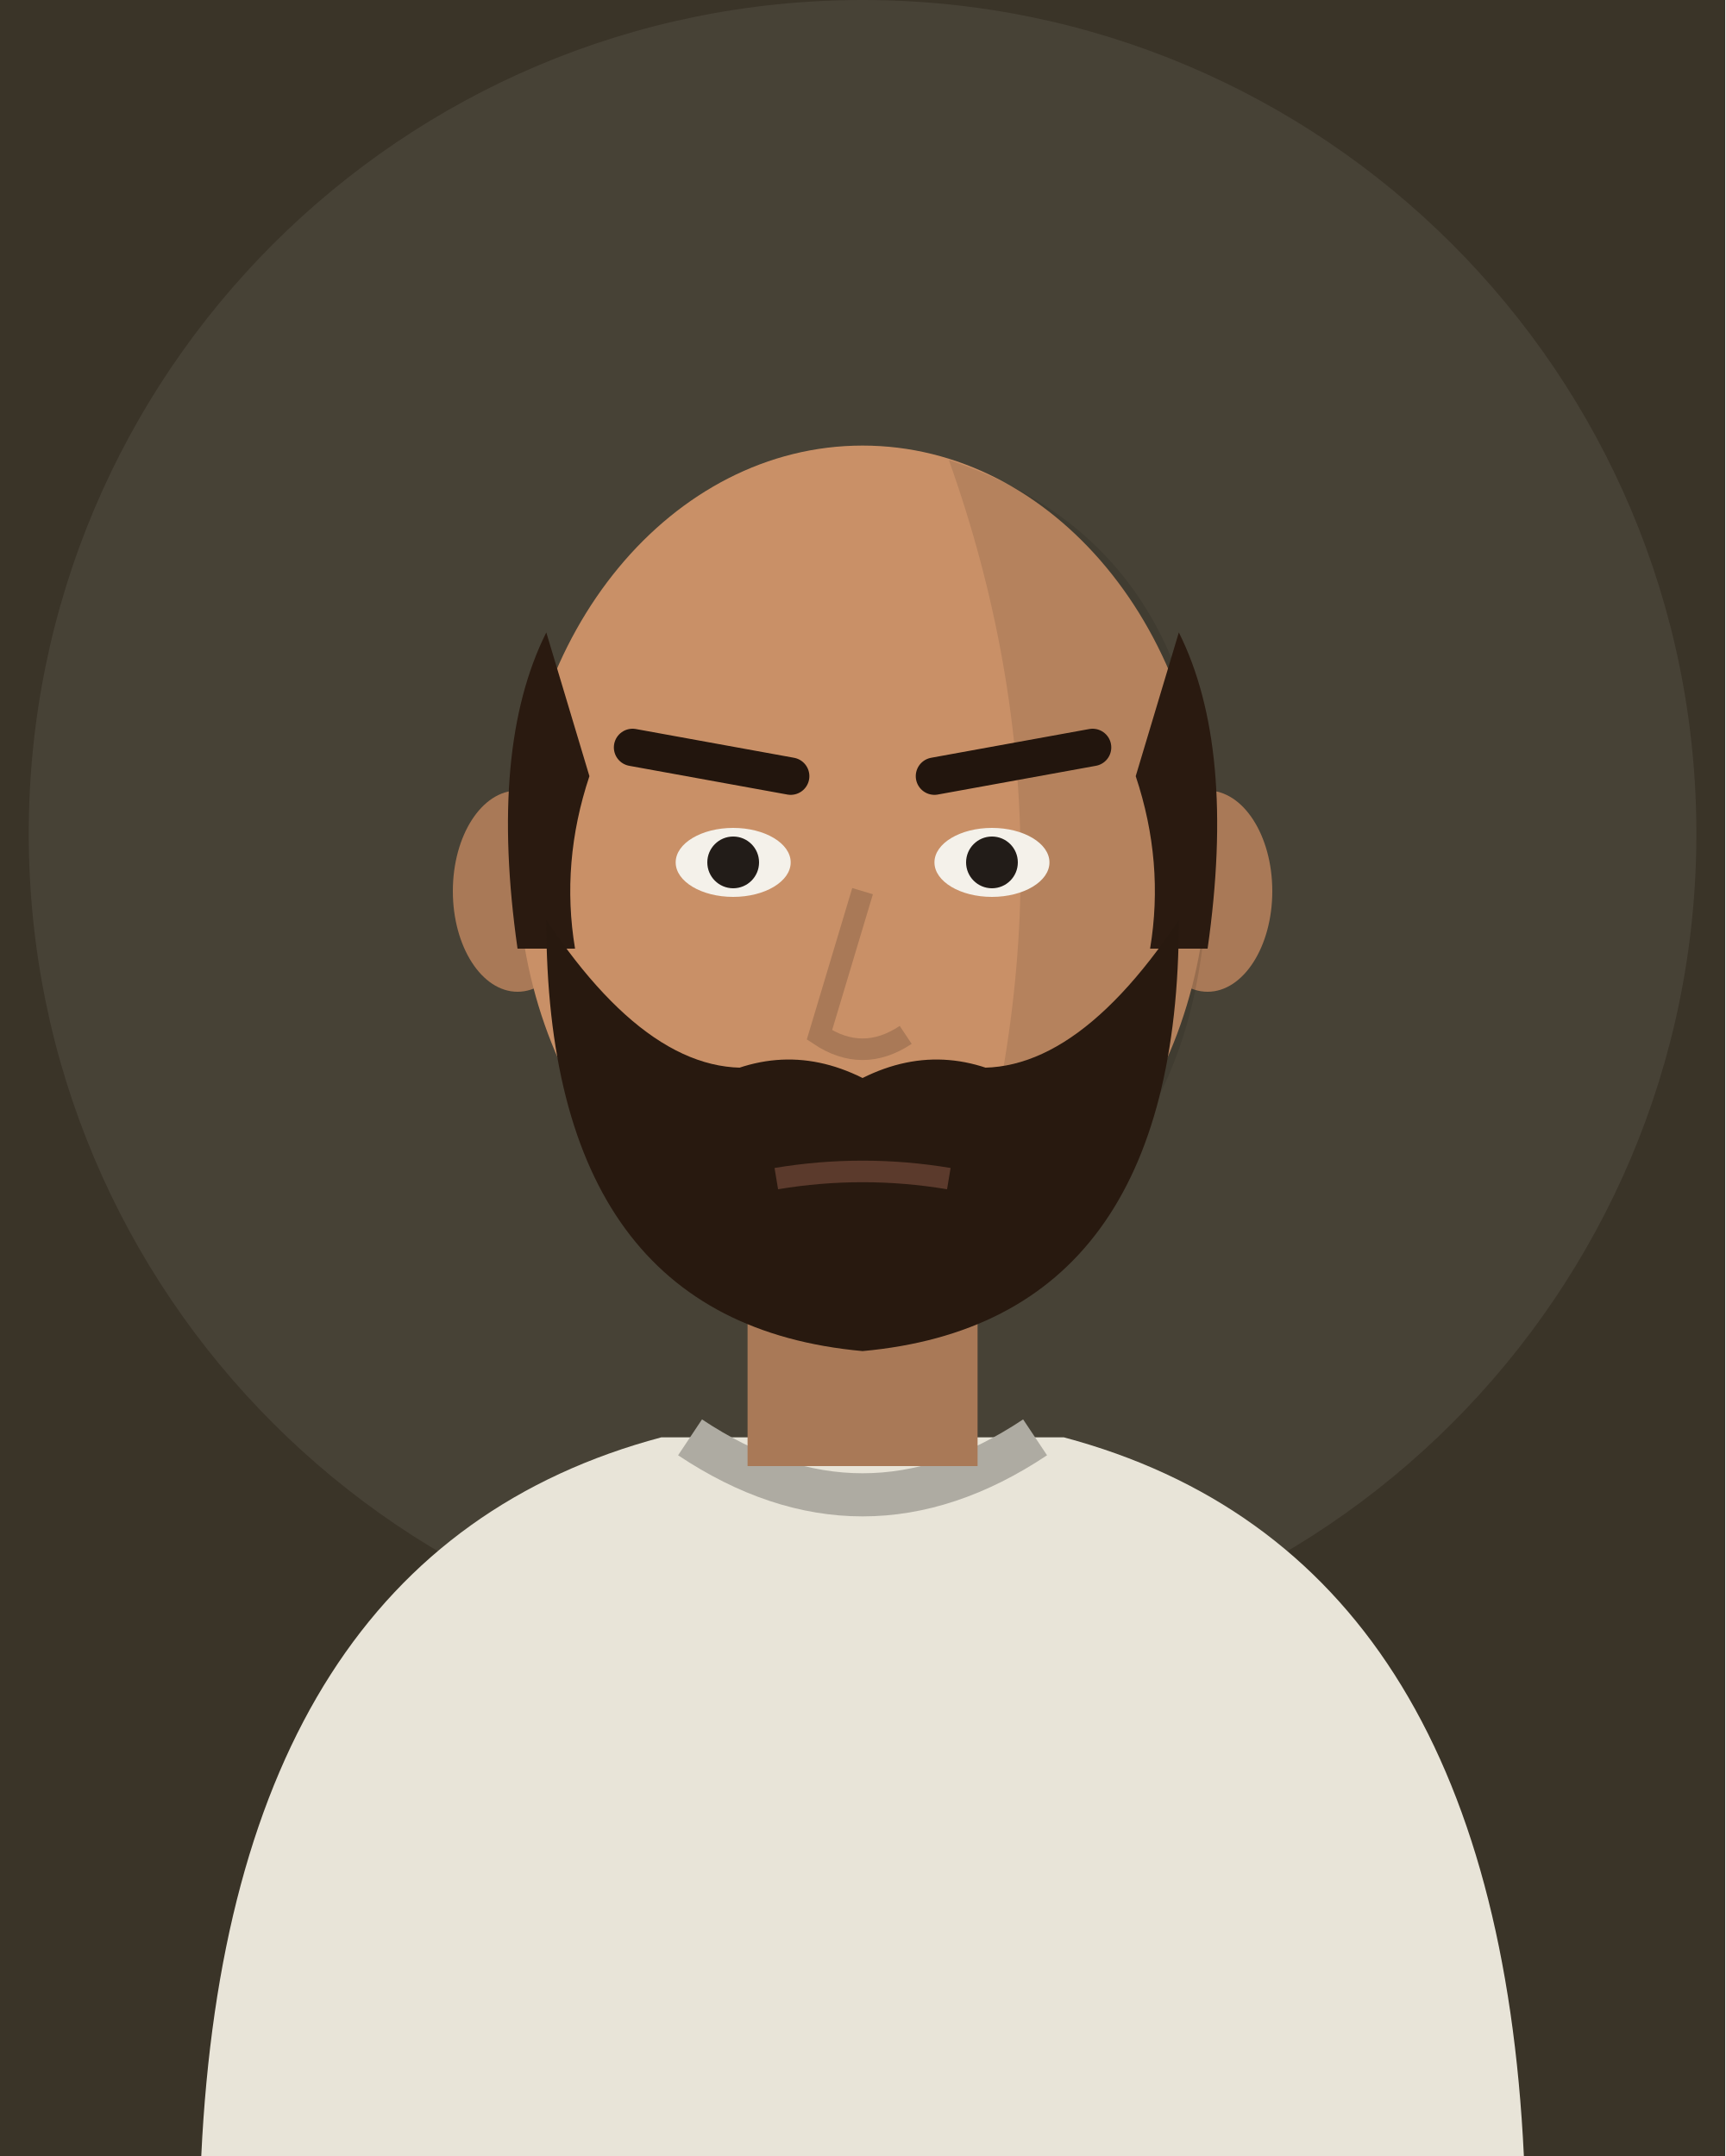
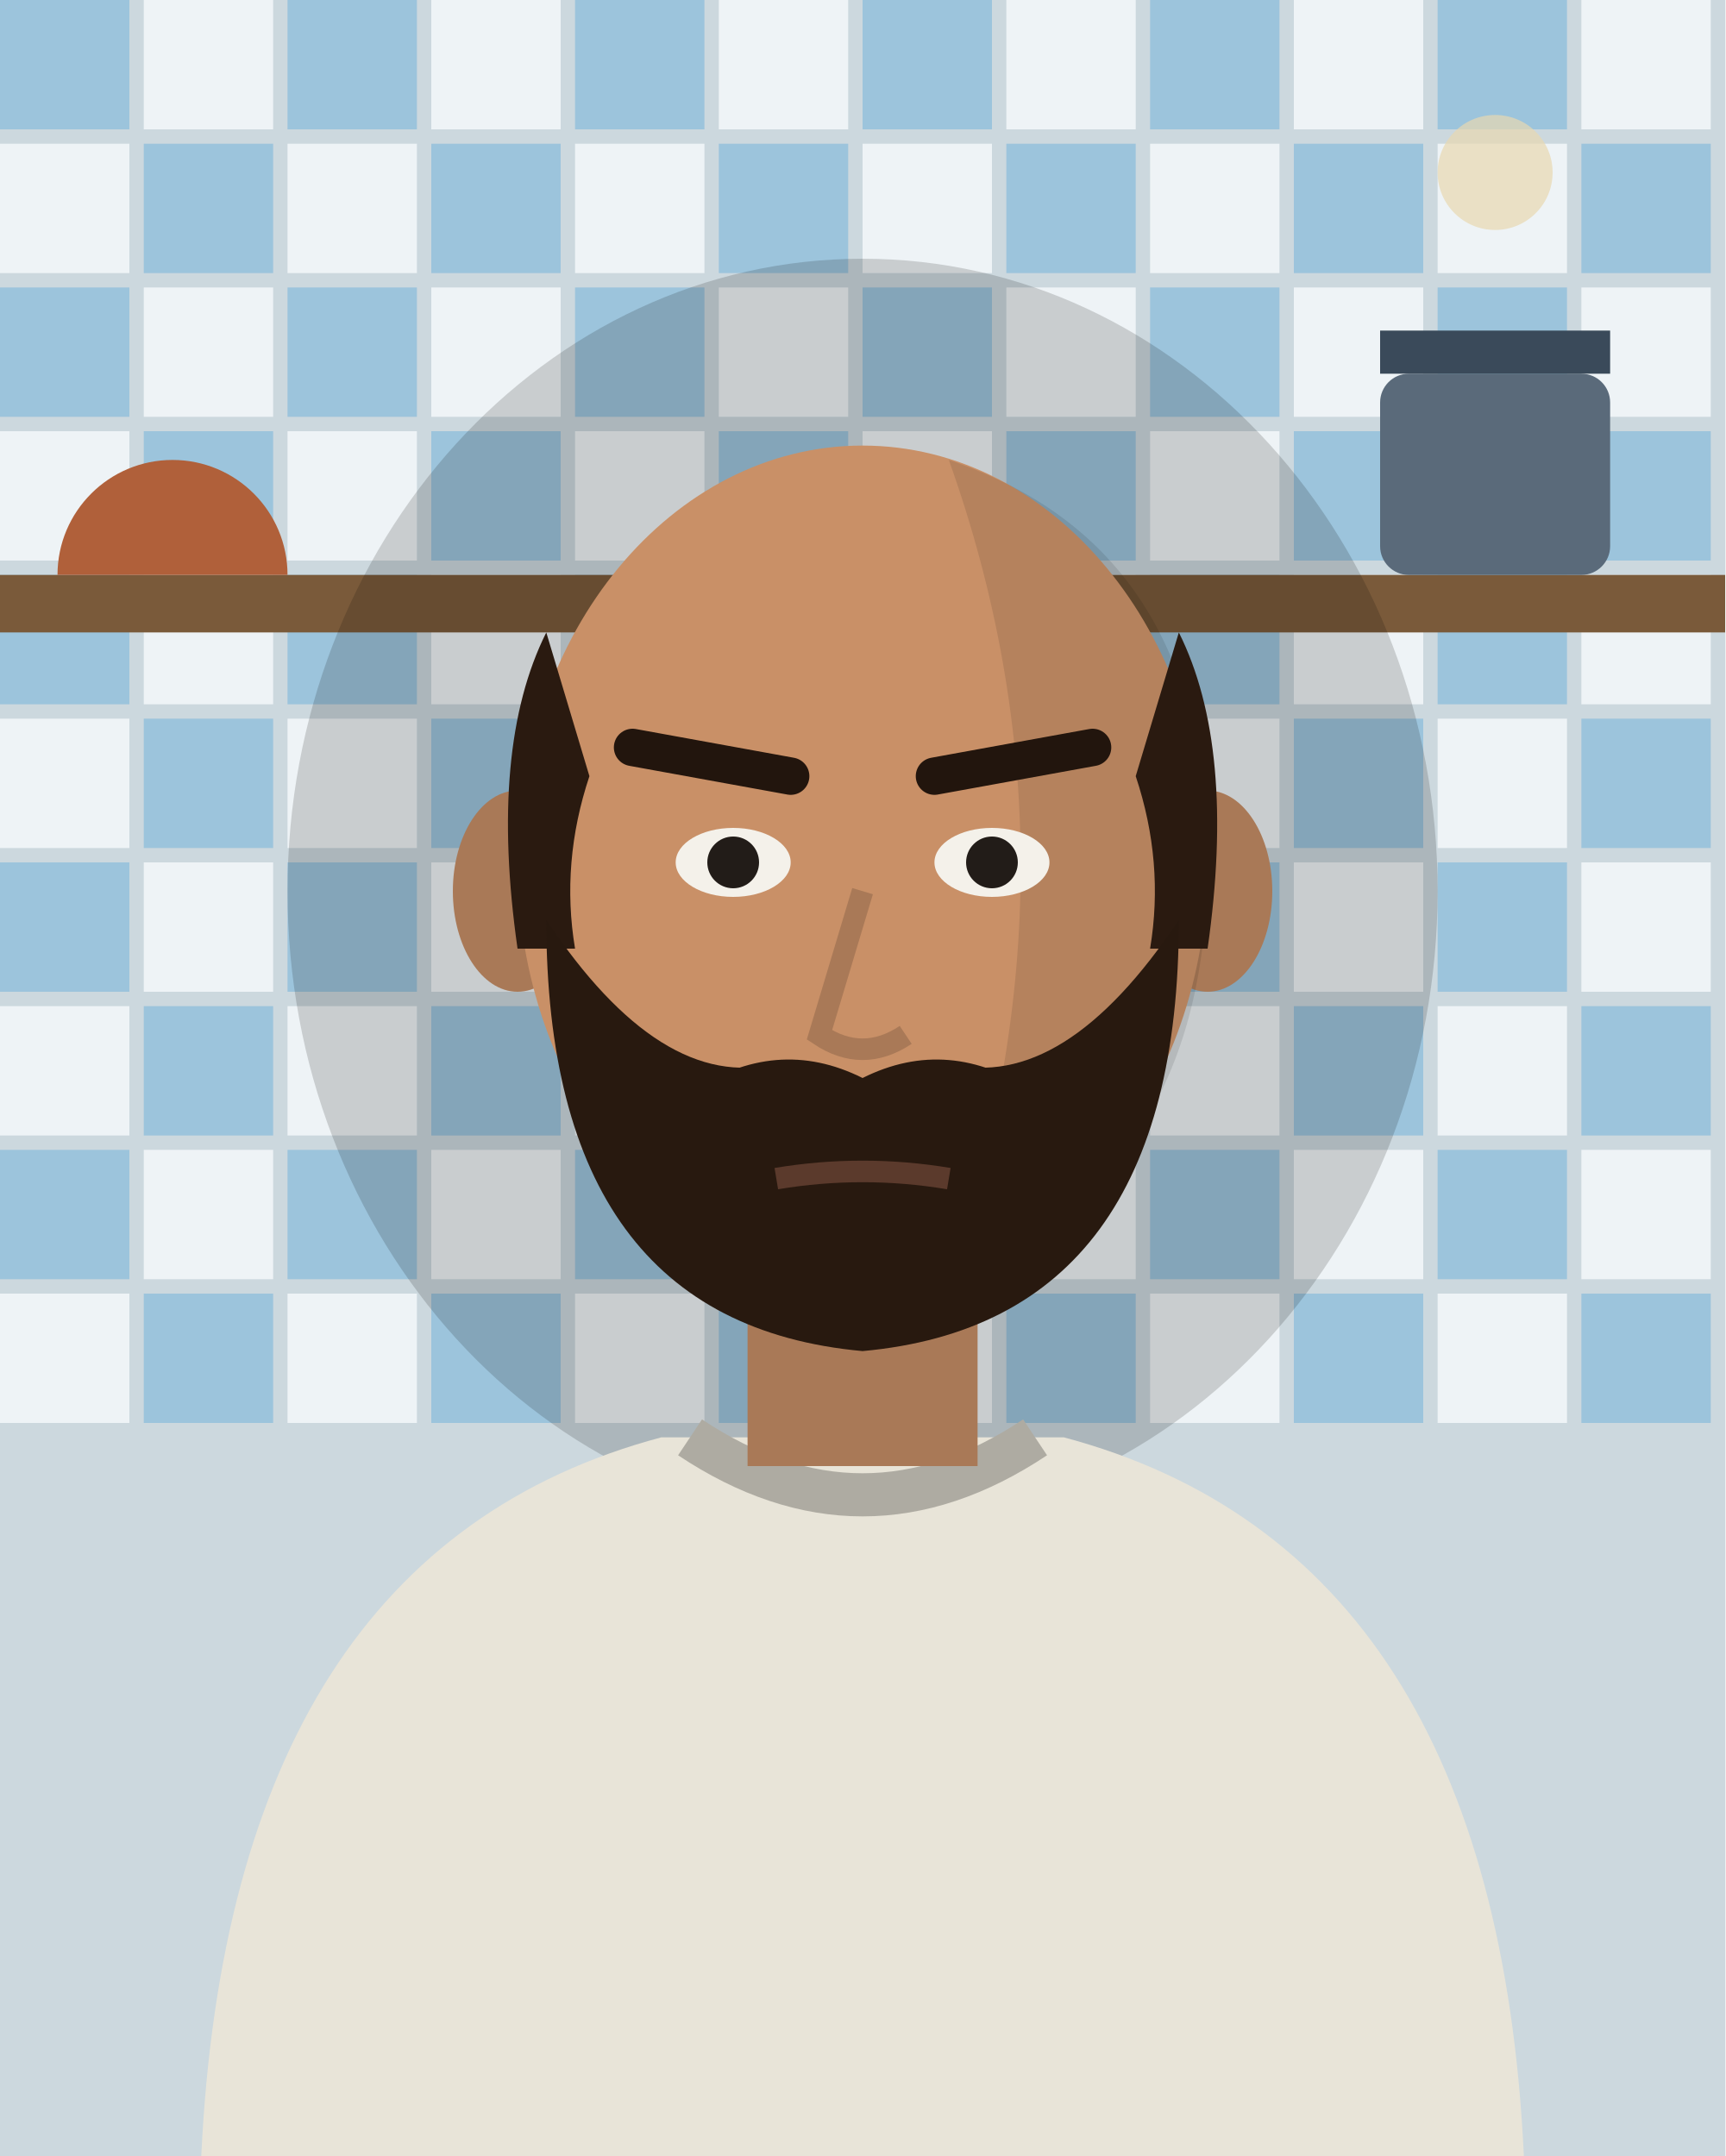
<svg xmlns="http://www.w3.org/2000/svg" viewBox="0 0 120 150" role="img" aria-label="Joe Malone">
  <style>.fx{transform-box:fill-box;transform-origin:center}.tw{animation:tw 3s ease-in-out infinite}.pu{animation:pu 4s ease-in-out infinite}@keyframes tw{50%{opacity:.25}}@keyframes pu{50%{opacity:.55}}@keyframes spin{to{transform:rotate(360deg)}}@media (prefers-reduced-motion:reduce){*{animation:none!important}}</style>
-   <rect width="120" height="150" fill="#3a3428" />
-   <circle cx="60" cy="58" r="58" fill="#fff" opacity=".07" />
+   <rect width="120" height="150" fill="#ccd8de" />
+   <rect x="0" y="0" width="9" height="9" fill="#9cc4dc" />
+   <rect x="0" y="10" width="9" height="9" fill="#eef3f6" />
+   <rect x="0" y="20" width="9" height="9" fill="#9cc4dc" />
+   <rect x="0" y="30" width="9" height="9" fill="#eef3f6" />
+   <rect x="0" y="40" width="9" height="9" fill="#9cc4dc" />
+   <rect x="0" y="50" width="9" height="9" fill="#eef3f6" />
+   <rect x="0" y="60" width="9" height="9" fill="#9cc4dc" />
+   <rect x="0" y="70" width="9" height="9" fill="#eef3f6" />
+   <rect x="0" y="80" width="9" height="9" fill="#9cc4dc" />
+   <rect x="0" y="90" width="9" height="9" fill="#eef3f6" />
+   <rect x="10" y="0" width="9" height="9" fill="#eef3f6" />
+   <rect x="10" y="10" width="9" height="9" fill="#9cc4dc" />
+   <rect x="10" y="20" width="9" height="9" fill="#eef3f6" />
+   <rect x="10" y="30" width="9" height="9" fill="#9cc4dc" />
+   <rect x="10" y="40" width="9" height="9" fill="#eef3f6" />
+   <rect x="10" y="50" width="9" height="9" fill="#9cc4dc" />
+   <rect x="10" y="60" width="9" height="9" fill="#eef3f6" />
+   <rect x="10" y="70" width="9" height="9" fill="#9cc4dc" />
+   <rect x="10" y="80" width="9" height="9" fill="#eef3f6" />
+   <rect x="10" y="90" width="9" height="9" fill="#9cc4dc" />
+   <rect x="20" y="0" width="9" height="9" fill="#9cc4dc" />
+   <rect x="20" y="10" width="9" height="9" fill="#eef3f6" />
+   <rect x="20" y="20" width="9" height="9" fill="#9cc4dc" />
+   <rect x="20" y="30" width="9" height="9" fill="#eef3f6" />
+   <rect x="20" y="40" width="9" height="9" fill="#9cc4dc" />
+   <rect x="20" y="50" width="9" height="9" fill="#eef3f6" />
+   <rect x="20" y="60" width="9" height="9" fill="#9cc4dc" />
+   <rect x="20" y="70" width="9" height="9" fill="#eef3f6" />
+   <rect x="20" y="80" width="9" height="9" fill="#9cc4dc" />
+   <rect x="20" y="90" width="9" height="9" fill="#eef3f6" />
+   <rect x="30" y="0" width="9" height="9" fill="#eef3f6" />
+   <rect x="30" y="10" width="9" height="9" fill="#9cc4dc" />
+   <rect x="30" y="20" width="9" height="9" fill="#eef3f6" />
+   <rect x="30" y="30" width="9" height="9" fill="#9cc4dc" />
+   <rect x="30" y="40" width="9" height="9" fill="#eef3f6" />
+   <rect x="30" y="50" width="9" height="9" fill="#9cc4dc" />
+   <rect x="30" y="60" width="9" height="9" fill="#eef3f6" />
+   <rect x="30" y="70" width="9" height="9" fill="#9cc4dc" />
+   <rect x="30" y="80" width="9" height="9" fill="#eef3f6" />
+   <rect x="30" y="90" width="9" height="9" fill="#9cc4dc" />
+   <rect x="40" y="0" width="9" height="9" fill="#9cc4dc" />
+   <rect x="40" y="10" width="9" height="9" fill="#eef3f6" />
+   <rect x="40" y="20" width="9" height="9" fill="#9cc4dc" />
+   <rect x="40" y="30" width="9" height="9" fill="#eef3f6" />
+   <rect x="40" y="40" width="9" height="9" fill="#9cc4dc" />
+   <rect x="40" y="50" width="9" height="9" fill="#eef3f6" />
+   <rect x="40" y="60" width="9" height="9" fill="#9cc4dc" />
+   <rect x="40" y="70" width="9" height="9" fill="#eef3f6" />
+   <rect x="40" y="80" width="9" height="9" fill="#9cc4dc" />
+   <rect x="40" y="90" width="9" height="9" fill="#eef3f6" />
+   <rect x="50" y="0" width="9" height="9" fill="#eef3f6" />
+   <rect x="50" y="10" width="9" height="9" fill="#9cc4dc" />
+   <rect x="50" y="20" width="9" height="9" fill="#eef3f6" />
+   <rect x="50" y="30" width="9" height="9" fill="#9cc4dc" />
+   <rect x="50" y="40" width="9" height="9" fill="#eef3f6" />
+   <rect x="50" y="50" width="9" height="9" fill="#9cc4dc" />
+   <rect x="50" y="60" width="9" height="9" fill="#eef3f6" />
+   <rect x="50" y="70" width="9" height="9" fill="#9cc4dc" />
+   <rect x="50" y="80" width="9" height="9" fill="#eef3f6" />
+   <rect x="50" y="90" width="9" height="9" fill="#9cc4dc" />
+   <rect x="60" y="0" width="9" height="9" fill="#9cc4dc" />
+   <rect x="60" y="10" width="9" height="9" fill="#eef3f6" />
+   <rect x="60" y="20" width="9" height="9" fill="#9cc4dc" />
+   <rect x="60" y="30" width="9" height="9" fill="#eef3f6" />
+   <rect x="60" y="40" width="9" height="9" fill="#9cc4dc" />
+   <rect x="60" y="50" width="9" height="9" fill="#eef3f6" />
+   <rect x="60" y="60" width="9" height="9" fill="#9cc4dc" />
+   <rect x="60" y="70" width="9" height="9" fill="#eef3f6" />
+   <rect x="60" y="80" width="9" height="9" fill="#9cc4dc" />
+   <rect x="60" y="90" width="9" height="9" fill="#eef3f6" />
+   <rect x="70" y="0" width="9" height="9" fill="#eef3f6" />
+   <rect x="70" y="10" width="9" height="9" fill="#9cc4dc" />
+   <rect x="70" y="20" width="9" height="9" fill="#eef3f6" />
+   <rect x="70" y="30" width="9" height="9" fill="#9cc4dc" />
+   <rect x="70" y="40" width="9" height="9" fill="#eef3f6" />
+   <rect x="70" y="50" width="9" height="9" fill="#9cc4dc" />
+   <rect x="70" y="60" width="9" height="9" fill="#eef3f6" />
+   <rect x="70" y="70" width="9" height="9" fill="#9cc4dc" />
+   <rect x="70" y="80" width="9" height="9" fill="#eef3f6" />
+   <rect x="70" y="90" width="9" height="9" fill="#9cc4dc" />
+   <rect x="80" y="0" width="9" height="9" fill="#9cc4dc" />
+   <rect x="80" y="10" width="9" height="9" fill="#eef3f6" />
+   <rect x="80" y="20" width="9" height="9" fill="#9cc4dc" />
+   <rect x="80" y="30" width="9" height="9" fill="#eef3f6" />
+   <rect x="80" y="40" width="9" height="9" fill="#9cc4dc" />
+   <rect x="80" y="50" width="9" height="9" fill="#eef3f6" />
+   <rect x="80" y="60" width="9" height="9" fill="#9cc4dc" />
+   <rect x="80" y="70" width="9" height="9" fill="#eef3f6" />
+   <rect x="80" y="80" width="9" height="9" fill="#9cc4dc" />
+   <rect x="80" y="90" width="9" height="9" fill="#eef3f6" />
+   <rect x="90" y="0" width="9" height="9" fill="#eef3f6" />
+   <rect x="90" y="10" width="9" height="9" fill="#9cc4dc" />
+   <rect x="90" y="20" width="9" height="9" fill="#eef3f6" />
+   <rect x="90" y="30" width="9" height="9" fill="#9cc4dc" />
+   <rect x="90" y="40" width="9" height="9" fill="#eef3f6" />
+   <rect x="90" y="50" width="9" height="9" fill="#9cc4dc" />
+   <rect x="90" y="60" width="9" height="9" fill="#eef3f6" />
+   <rect x="90" y="70" width="9" height="9" fill="#9cc4dc" />
+   <rect x="90" y="80" width="9" height="9" fill="#eef3f6" />
+   <rect x="90" y="90" width="9" height="9" fill="#9cc4dc" />
+   <rect x="100" y="0" width="9" height="9" fill="#9cc4dc" />
+   <rect x="100" y="10" width="9" height="9" fill="#eef3f6" />
+   <rect x="100" y="20" width="9" height="9" fill="#9cc4dc" />
+   <rect x="100" y="30" width="9" height="9" fill="#eef3f6" />
+   <rect x="100" y="40" width="9" height="9" fill="#9cc4dc" />
+   <rect x="100" y="50" width="9" height="9" fill="#eef3f6" />
+   <rect x="100" y="60" width="9" height="9" fill="#9cc4dc" />
+   <rect x="100" y="70" width="9" height="9" fill="#eef3f6" />
+   <rect x="100" y="80" width="9" height="9" fill="#9cc4dc" />
+   <rect x="100" y="90" width="9" height="9" fill="#eef3f6" />
+   <rect x="110" y="0" width="9" height="9" fill="#eef3f6" />
+   <rect x="110" y="10" width="9" height="9" fill="#9cc4dc" />
+   <rect x="110" y="20" width="9" height="9" fill="#eef3f6" />
+   <rect x="110" y="30" width="9" height="9" fill="#9cc4dc" />
+   <rect x="110" y="40" width="9" height="9" fill="#eef3f6" />
+   <rect x="110" y="50" width="9" height="9" fill="#9cc4dc" />
+   <rect x="110" y="60" width="9" height="9" fill="#eef3f6" />
+   <rect x="110" y="70" width="9" height="9" fill="#9cc4dc" />
+   <rect x="110" y="80" width="9" height="9" fill="#eef3f6" />
+   <rect x="110" y="90" width="9" height="9" fill="#9cc4dc" />
+   <rect x="0" y="40" width="120" height="4" fill="#7a5a3a" />
+   <path d="M4 40 a8 8 0 0 1 16 0Z" fill="#b0603a" />
+   <rect x="96" y="26" width="16" height="14" rx="2" fill="#5a6a7a" />
+   <path d="M96 26 h16 v-3 h-16Z" fill="#3a4a5a" />
+   <circle cx="104" cy="12" r="4" fill="#e8d8b0" opacity=".7" />
+   <ellipse cx="60" cy="62" rx="40" ry="44" fill="#000" opacity=".16" />
  <path d="M14 150 Q16 108 46 100 H74 Q104 108 106 150Z" fill="#e8e4d8" />
  <path d="M48 100 Q60 108 72 100" stroke="#aeaba2" stroke-width="3" fill="none" />
  <rect x="52" y="86" width="16" height="16" fill="#a97957" />
  <ellipse cx="36" cy="62" rx="4.5" ry="7" fill="#a97957" />
  <ellipse cx="84" cy="62" rx="4.5" ry="7" fill="#a97957" />
  <ellipse cx="60" cy="60" rx="24" ry="29" fill="#c99067" />
  <path d="M66 32 Q84 38 84 60 Q84 82 66 89 Q76 60 66 32Z" fill="#000" opacity=".1" />
  <path d="M36 66 Q34 52 38 44 L41 54 Q39 60 40 66Z M84 66 Q86 52 82 44 L79 54 Q81 60 80 66Z" fill="#2a1a10" />
  <path d="M44 52 L55 54 M65 54 L76 52" stroke="#22150d" stroke-width="2.6" stroke-linecap="round" />
  <ellipse cx="51" cy="60" rx="4" ry="2.4" fill="#f4f1ea" />
  <circle cx="51" cy="60" r="1.8" fill="#221c18" />
  <ellipse cx="69" cy="60" rx="4" ry="2.4" fill="#f4f1ea" />
  <circle cx="69" cy="60" r="1.8" fill="#221c18" />
  <path d="M60 62 L57 72 Q60 74 63 72" fill="none" stroke="#a97957" stroke-width="1.5" />
  <path d="M53 80 Q60 79 67 80" stroke="#6b3b2e" stroke-width="1.8" fill="none" />
  <path d="M38 64 Q38 92 60 94 Q82 92 82 64 Q74 76 66 74 Q60 78 54 74 Q46 76 38 64Z" fill="#28190f" />
  <path d="M48 76 Q54 72 60 75 Q66 72 72 76 Q66 78 60 77 Q54 78 48 76Z" fill="#28190f" />
  <path d="M54 82 Q60 81 66 82" stroke="#5b3a2c" stroke-width="1.5" fill="none" />
</svg>
